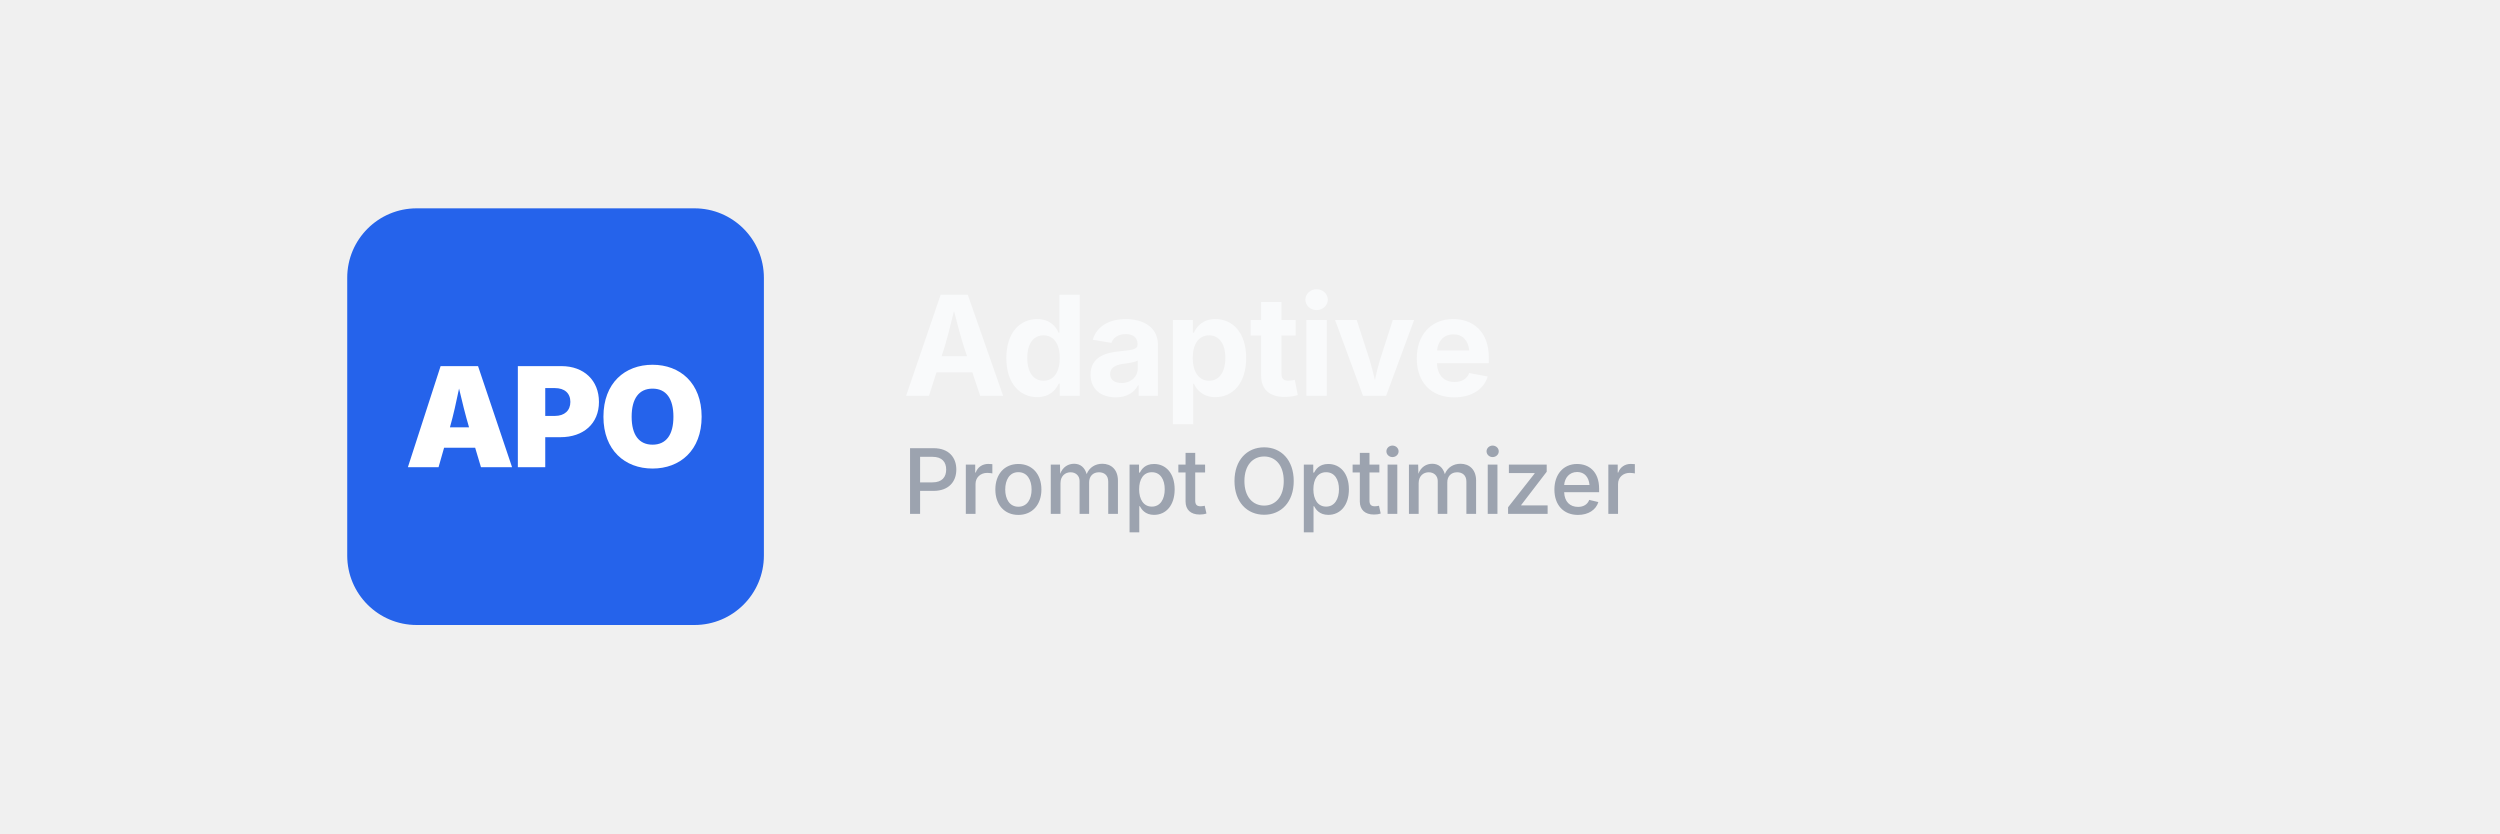
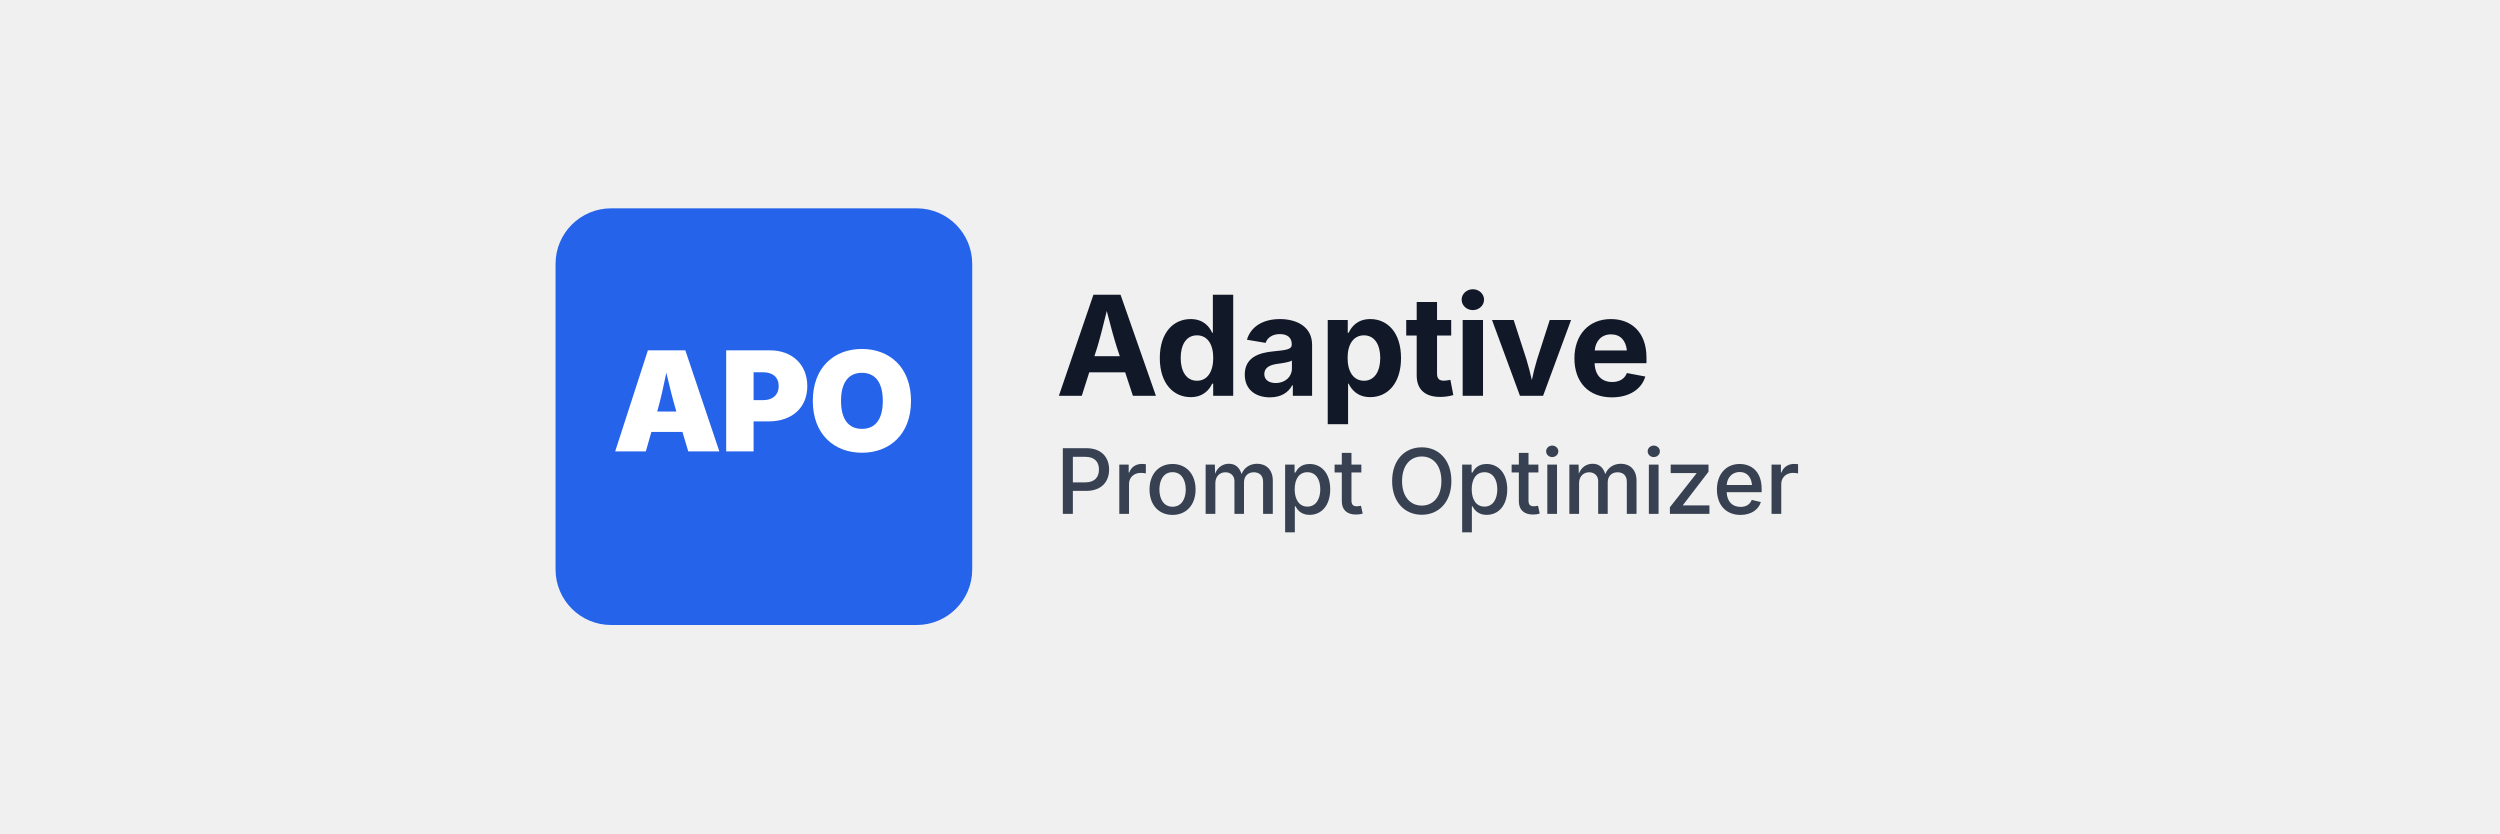
<svg xmlns="http://www.w3.org/2000/svg" width="720" height="240" viewBox="0 0 720 240">
  <rect width="720" height="240" fill="none" />
-   <g transform="translate(360,120)" text-rendering="geometricPrecision">
-     <rect x="-260" y="-60" width="120" height="120" rx="20" fill="#2563EB" />
-     <text x="-200" y="0" text-anchor="middle" dominant-baseline="central" font-family="Inter, system-ui, -apple-system, 'Segoe UI', Roboto, Helvetica, Arial, sans-serif" font-weight="900" font-size="40" letter-spacing="-1.1" fill="#FFFFFF">APO</text>
-     <g transform="translate(-100,2)">
-       <text x="0" y="-8" font-family="Inter, system-ui, -apple-system, 'Segoe UI', Roboto, Helvetica, Arial, sans-serif" font-weight="700" font-size="40" letter-spacing="-0.7" fill="#F9FAFB">Adaptive</text>
-       <text x="0" y="26" font-family="Inter, system-ui, -apple-system, 'Segoe UI', Roboto, Helvetica, Arial, sans-serif" font-weight="500" font-size="26" letter-spacing="-0.4" fill="#9CA3AF">Prompt Optimizer</text>
+   <g transform="translate(362,120)" text-rendering="geometricPrecision">
+     <rect x="-202" y="-60" width="120" height="120" rx="16" fill="#2563EB" />
+     <text x="-142" y="0" dy=".25em" text-anchor="middle" alignment-baseline="middle" font-family="Inter, system-ui, -apple-system, 'Segoe UI', Roboto, Helvetica, Arial, sans-serif" font-weight="900" font-size="40" letter-spacing="-0.8" fill="#FFFFFF">APO</text>
+     <g transform="translate(-58,2)">
+       <text x="0" y="-8" font-family="Inter, system-ui, -apple-system, 'Segoe UI', Roboto, Helvetica, Arial, sans-serif" font-weight="700" font-size="40" letter-spacing="-0.5" fill="#111827" lengthAdjust="spacing" textLength="260">Adaptive</text>
+       <text x="0" y="26" font-family="Inter, system-ui, -apple-system, 'Segoe UI', Roboto, Helvetica, Arial, sans-serif" font-weight="500" font-size="26" letter-spacing="-0.2" fill="#374151" lengthAdjust="spacing" textLength="260">Prompt Optimizer</text>
    </g>
  </g>
</svg>
